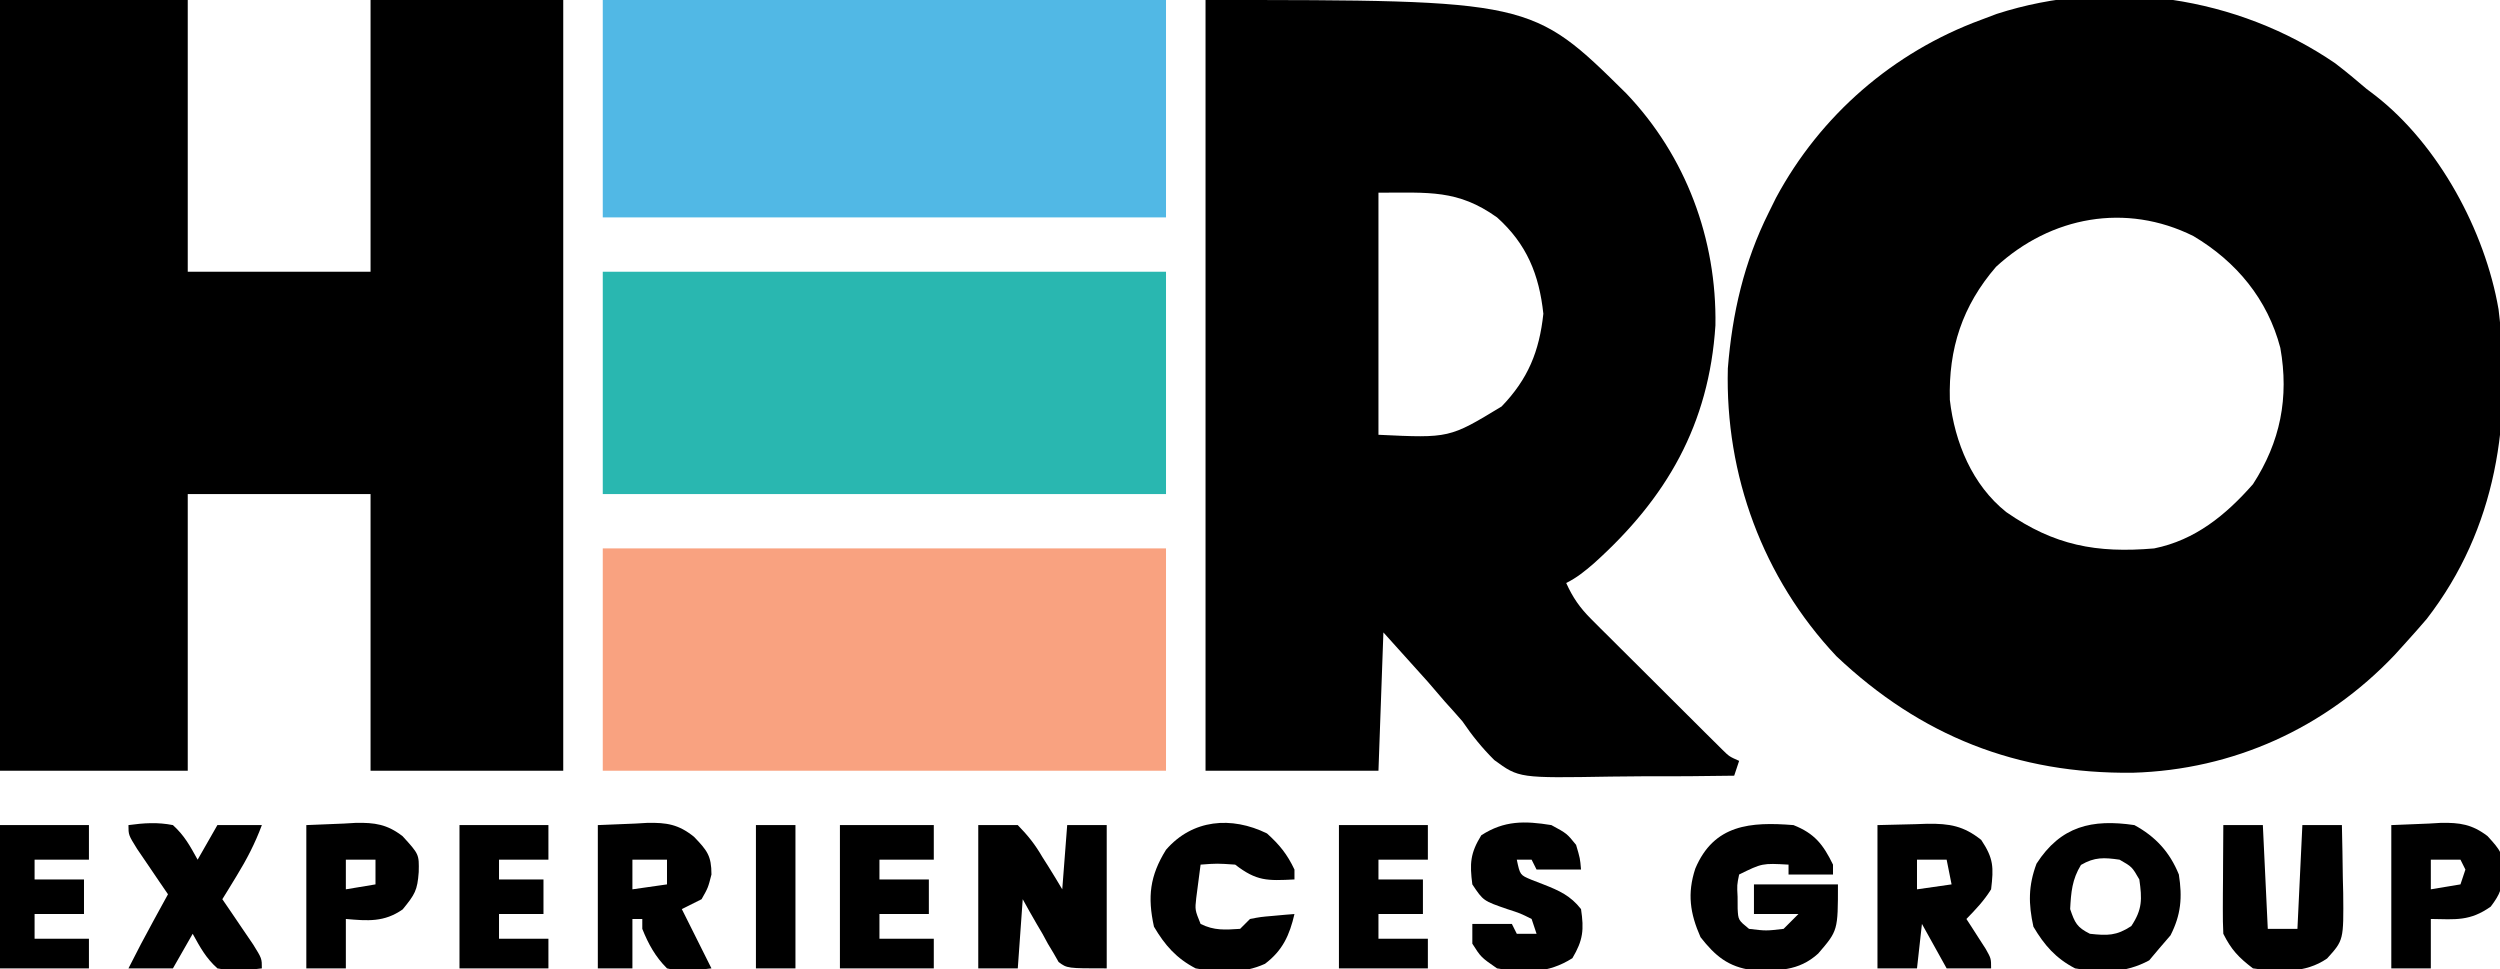
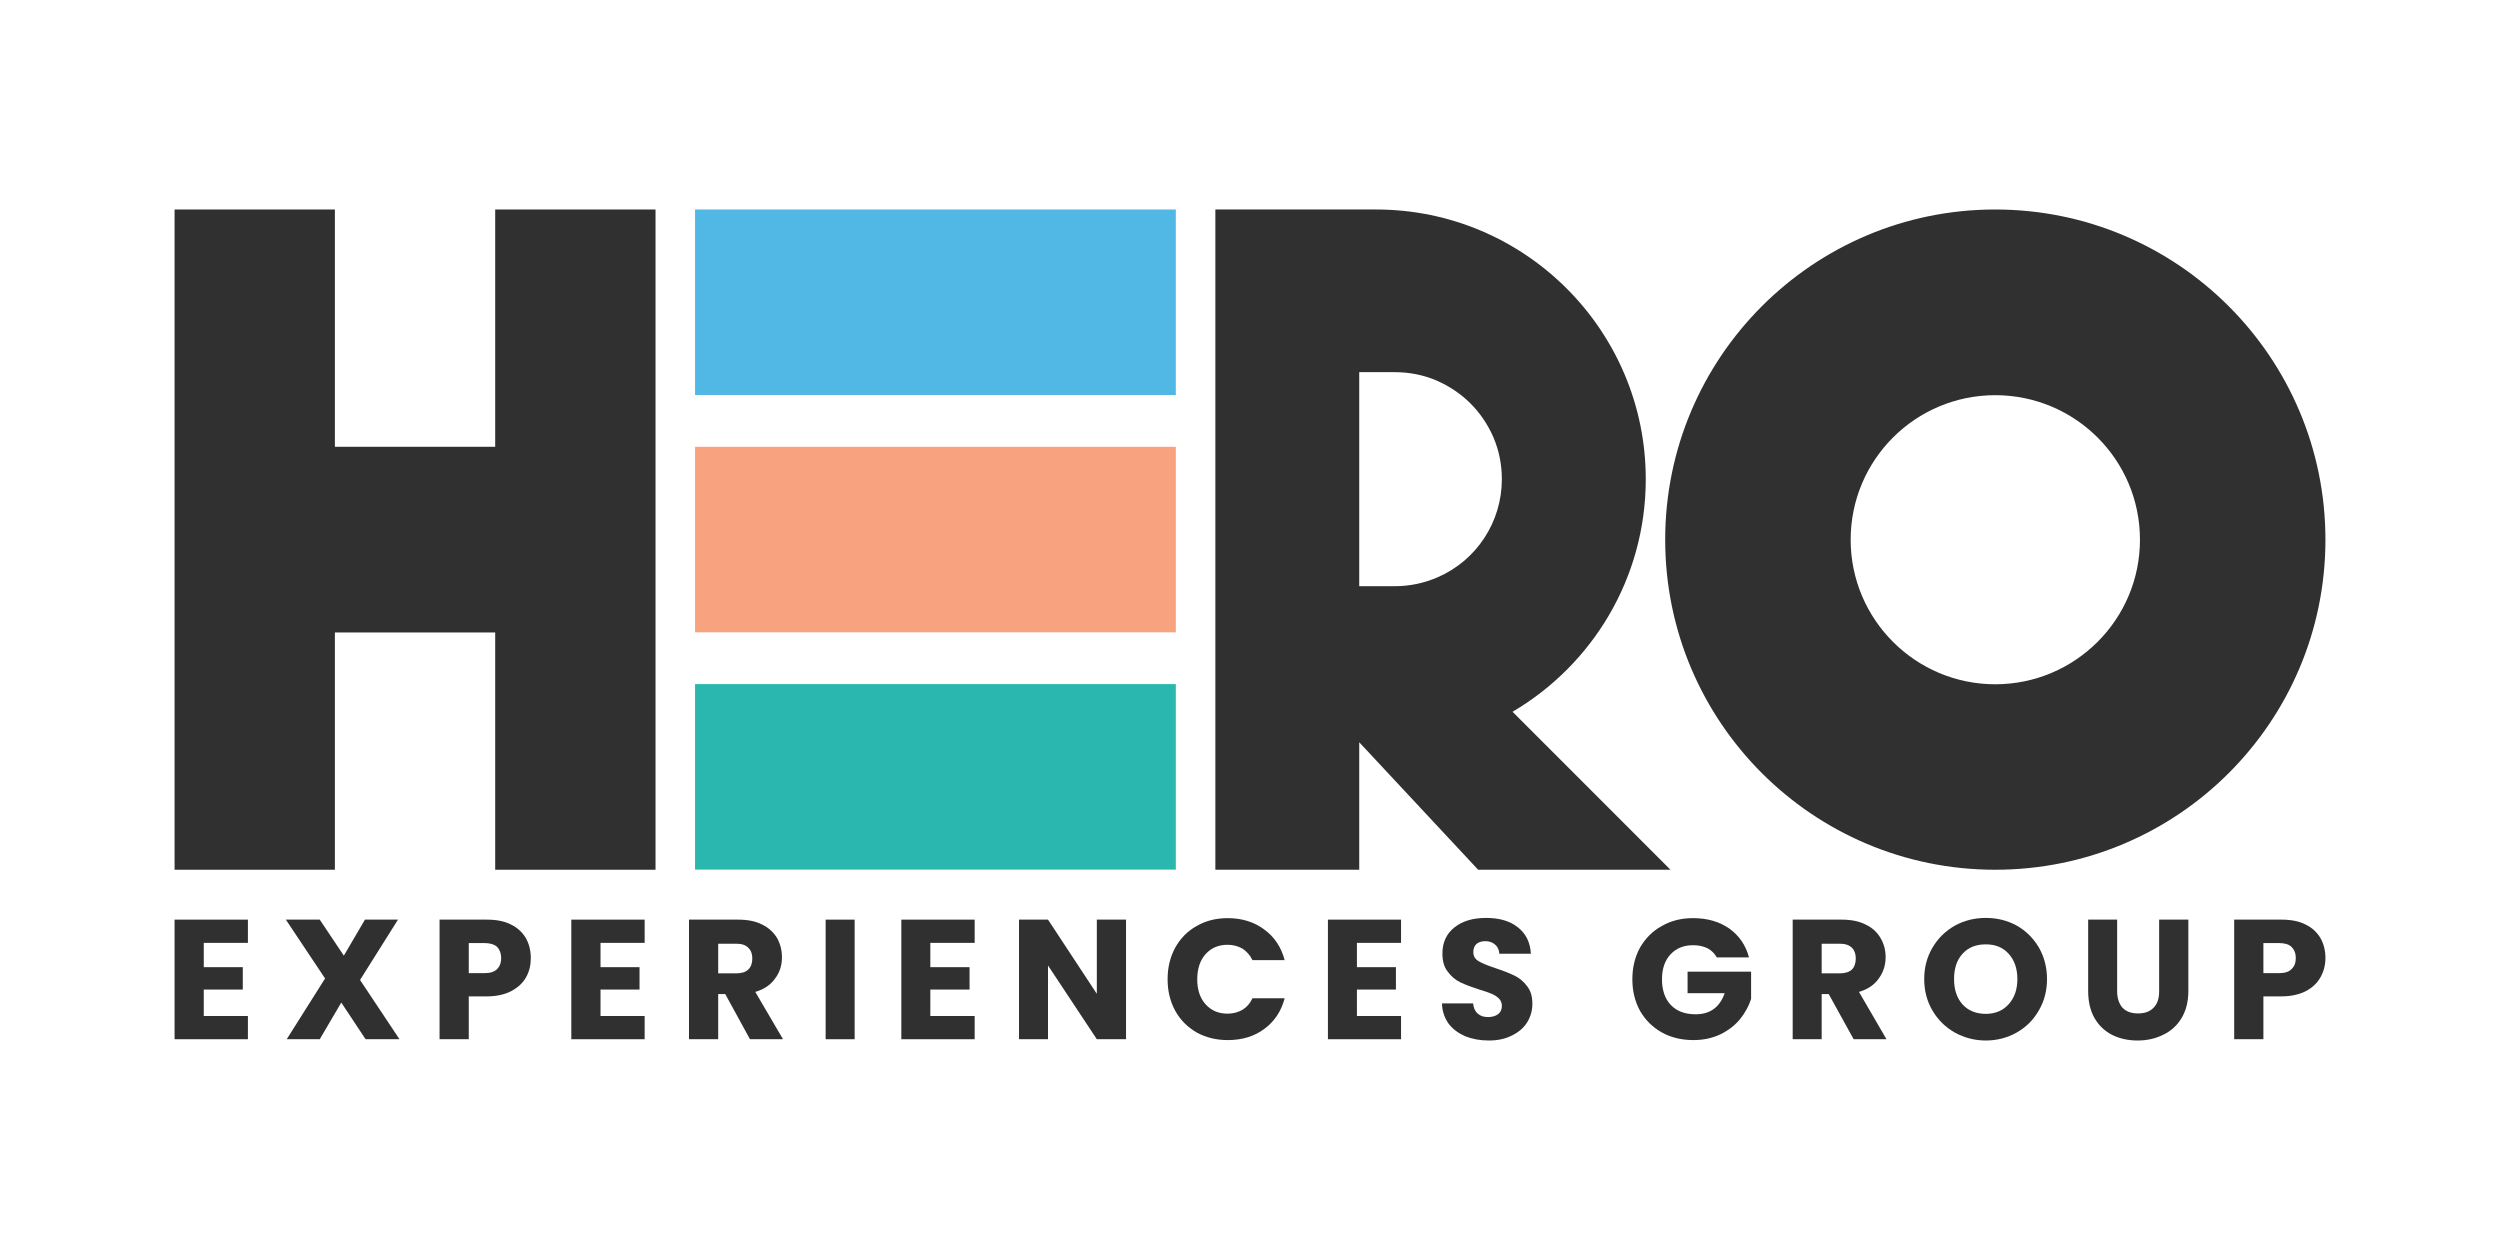
- <svg xmlns="http://www.w3.org/2000/svg" version="1.1" width="506" height="196">
-   <path d="M0 0 C2.186 1.672 4.282 3.412 6.371 5.203 C6.96 5.649 7.549 6.095 8.156 6.555 C20.954 16.525 30.339 33.932 33.074 49.791 C35.853 72.337 32.715 94.122 18.559 112.453 C17.188 114.058 15.791 115.642 14.371 117.203 C13.598 118.058 12.824 118.912 12.027 119.793 C-2.017 134.57 -20.597 143.008 -40.93 143.606 C-64.353 143.877 -83.865 136.168 -100.938 120.02 C-115.822 104.206 -123.479 83.351 -122.914 61.773 C-122.024 50.624 -119.656 40.27 -114.629 30.203 C-114.148 29.23 -113.667 28.257 -113.172 27.254 C-104.195 10.545 -89.447 -2.247 -71.629 -8.797 C-70.593 -9.189 -69.556 -9.581 -68.488 -9.984 C-45.57 -17.384 -19.794 -13.529 0 0 Z M-68.629 41.203 C-75.454 49.11 -78.271 57.771 -77.98 68.145 C-76.99 76.763 -73.439 85.371 -66.555 90.855 C-56.815 97.619 -48.298 99.198 -36.629 98.203 C-28.346 96.535 -22.123 91.457 -16.629 85.203 C-11.08 76.626 -9.297 67.688 -11.09 57.613 C-13.668 47.771 -19.975 40.155 -28.688 34.98 C-42.341 28.19 -57.516 30.982 -68.629 41.203 Z " fill="#000000" transform="translate(472.6289,12.79688)" />
-   <path d="M0 0 C12.54 0 25.08 0 38 0 C38 18.15 38 36.3 38 55 C50.21 55 62.42 55 75 55 C75 36.85 75 18.7 75 0 C87.87 0 100.74 0 114 0 C114 51.48 114 102.96 114 156 C101.13 156 88.26 156 75 156 C75 137.52 75 119.04 75 100 C62.79 100 50.58 100 38 100 C38 118.48 38 136.96 38 156 C25.46 156 12.92 156 0 156 C0 104.52 0 53.04 0 0 Z " fill="#000000" transform="translate(0,0)" />
-   <path d="M0 0 C66.012 0 66.012 0 85.172 18.926 C97.239 31.587 103.489 48.401 103.203 65.863 C101.904 85.92 93.348 100.801 78.562 114.062 C76.713 115.651 75.179 116.91 73 118 C74.325 120.937 75.764 123.013 78.041 125.284 C78.655 125.901 79.269 126.518 79.902 127.154 C80.563 127.808 81.225 128.463 81.906 129.137 C82.587 129.817 83.267 130.497 83.968 131.197 C85.405 132.631 86.844 134.062 88.286 135.491 C90.497 137.685 92.7 139.886 94.902 142.088 C96.299 143.48 97.696 144.871 99.094 146.262 C99.755 146.922 100.417 147.582 101.098 148.263 C101.712 148.871 102.326 149.478 102.959 150.104 C103.769 150.909 103.769 150.909 104.596 151.73 C105.994 153.109 105.994 153.109 108 154 C107.67 154.99 107.34 155.98 107 157 C100.773 157.105 94.551 157.143 88.323 157.122 C86.209 157.124 84.094 157.144 81.98 157.182 C63.452 157.496 63.452 157.496 58.448 153.839 C55.95 151.352 53.975 148.911 52 146 C50.829 144.652 49.642 143.318 48.438 142 C47.303 140.68 46.169 139.36 45 138 C42.03 134.7 39.06 131.4 36 128 C35.67 137.24 35.34 146.48 35 156 C23.45 156 11.9 156 0 156 C0 104.52 0 53.04 0 0 Z M35 39 C35 55.17 35 71.34 35 88 C49.357 88.685 49.357 88.685 59.926 82.27 C65.28 76.716 67.56 71.107 68.375 63.5 C67.525 55.571 65.009 49.38 59 44 C51.037 38.329 45.234 39 35 39 Z " fill="#000000" transform="translate(244,0)" />
-   <path d="M0 0 C37.62 0 75.24 0 114 0 C114 14.85 114 29.7 114 45 C76.38 45 38.76 45 0 45 C0 30.15 0 15.3 0 0 Z " fill="#F9A280" transform="translate(122,111)" />
-   <path d="M0 0 C37.62 0 75.24 0 114 0 C114 14.85 114 29.7 114 45 C76.38 45 38.76 45 0 45 C0 30.15 0 15.3 0 0 Z " fill="#29B7B0" transform="translate(122,55)" />
-   <path d="M0 0 C37.62 0 75.24 0 114 0 C114 14.52 114 29.04 114 44 C76.38 44 38.76 44 0 44 C0 29.48 0 14.96 0 0 Z " fill="#51B8E5" transform="translate(122,0)" />
-   <path d="M0 0 C2.64 0 5.28 0 8 0 C10.173 2.247 11.47 3.881 13 6.5 C13.393 7.12 13.786 7.74 14.191 8.379 C15.153 9.904 16.08 11.45 17 13 C17.33 8.71 17.66 4.42 18 0 C20.64 0 23.28 0 26 0 C26 9.57 26 19.14 26 29 C18 29 18 29 16.266 27.715 C15.93 27.128 15.595 26.542 15.25 25.938 C14.87 25.306 14.489 24.674 14.098 24.023 C13.735 23.356 13.373 22.688 13 22 C12.607 21.332 12.214 20.665 11.809 19.977 C10.846 18.333 9.919 16.668 9 15 C8.67 19.62 8.34 24.24 8 29 C5.36 29 2.72 29 0 29 C0 19.43 0 9.86 0 0 Z " fill="#000000" transform="translate(198,167)" />
-   <path d="M0 0 C4.259 1.686 6.009 3.913 8 8 C8 8.66 8 9.32 8 10 C5.03 10 2.06 10 -1 10 C-1 9.34 -1 8.68 -1 8 C-6.322 7.704 -6.322 7.704 -11 10 C-11.439 12.135 -11.439 12.135 -11.312 14.5 C-11.309 15.294 -11.305 16.088 -11.301 16.906 C-11.182 19.217 -11.182 19.217 -9 21 C-5.542 21.417 -5.542 21.417 -2 21 C-1.01 20.01 -0.02 19.02 1 18 C-1.97 18 -4.94 18 -8 18 C-8 16.02 -8 14.04 -8 12 C-2.39 12 3.22 12 9 12 C9 21.351 9 21.351 5 26 C1.039 29.601 -3.215 29.503 -8.34 29.352 C-13.214 28.707 -15.859 26.456 -18.812 22.688 C-20.949 17.852 -21.523 13.849 -19.875 8.812 C-16.096 -0.173 -8.655 -0.689 0 0 Z " fill="#000000" transform="translate(363,167)" />
-   <path d="M0 0 C4.289 2.326 7.166 5.479 9 10 C9.724 14.632 9.45 18.117 7.312 22.312 C6.549 23.199 5.786 24.086 5 25 C4.34 25.784 3.68 26.567 3 27.375 C-1.854 30.004 -6.621 29.946 -12 29 C-15.909 26.971 -18.222 24.319 -20.438 20.562 C-21.457 15.916 -21.483 12.297 -19.812 7.812 C-14.903 0.194 -8.592 -1.266 0 0 Z M-10.812 8.062 C-12.613 11 -12.821 13.592 -13 17 C-12.044 19.796 -11.647 20.676 -9 22 C-5.458 22.385 -3.637 22.419 -0.625 20.438 C1.623 17.065 1.568 14.975 1 11 C-0.48 8.437 -0.48 8.437 -3 7 C-6.145 6.551 -8.044 6.44 -10.812 8.062 Z " fill="#000000" transform="translate(432,167)" />
-   <path d="M0 0 C2.537 -0.062 5.074 -0.124 7.688 -0.188 C8.477 -0.215 9.267 -0.242 10.081 -0.27 C14.615 -0.324 17.437 0.164 21 3 C23.513 6.769 23.53 8.532 23 13 C21.54 15.33 19.939 17.013 18 19 C18.361 19.554 18.722 20.109 19.094 20.68 C19.558 21.404 20.022 22.129 20.5 22.875 C21.196 23.954 21.196 23.954 21.906 25.055 C23 27 23 27 23 29 C20.03 29 17.06 29 14 29 C12.35 26.03 10.7 23.06 9 20 C8.67 22.97 8.34 25.94 8 29 C5.36 29 2.72 29 0 29 C0 19.43 0 9.86 0 0 Z M8 7 C8 8.98 8 10.96 8 13 C11.465 12.505 11.465 12.505 15 12 C14.67 10.35 14.34 8.7 14 7 C12.02 7 10.04 7 8 7 Z " fill="#000000" transform="translate(380,167)" />
-   <path d="M0 0 C2.516 -0.103 5.032 -0.206 7.625 -0.312 C8.796 -0.381 8.796 -0.381 9.991 -0.45 C13.938 -0.528 16.336 -0.154 19.461 2.363 C22.126 5.131 23 6.202 23 10 C22.312 12.688 22.312 12.688 21 15 C19.02 15.99 19.02 15.99 17 17 C18.98 20.96 20.96 24.92 23 29 C17.129 29.701 17.129 29.701 14 29 C11.651 26.651 10.228 24.074 9 21 C9 20.34 9 19.68 9 19 C8.34 19 7.68 19 7 19 C7 22.3 7 25.6 7 29 C4.69 29 2.38 29 0 29 C0 19.43 0 9.86 0 0 Z M7 7 C7 8.98 7 10.96 7 13 C10.465 12.505 10.465 12.505 14 12 C14 10.35 14 8.7 14 7 C11.69 7 9.38 7 7 7 Z " fill="#000000" transform="translate(121,167)" />
-   <path d="M0 0 C2.64 0 5.28 0 8 0 C8.33 6.93 8.66 13.86 9 21 C10.98 21 12.96 21 15 21 C15.33 14.07 15.66 7.14 16 0 C18.64 0 21.28 0 24 0 C24.087 3.562 24.141 7.124 24.188 10.688 C24.213 11.695 24.238 12.702 24.264 13.74 C24.358 23.295 24.358 23.295 21 27 C16.597 30.062 11.128 29.767 6 29 C3.103 26.798 1.607 25.214 0 22 C-0.084 20.333 -0.107 18.662 -0.098 16.992 C-0.094 16.006 -0.091 15.02 -0.088 14.004 C-0.08 12.971 -0.071 11.939 -0.062 10.875 C-0.058 9.835 -0.053 8.794 -0.049 7.723 C-0.037 5.148 -0.021 2.574 0 0 Z " fill="#000000" transform="translate(450,167)" />
-   <path d="M0 0 C2.552 2.303 4.096 4.216 5.562 7.312 C5.562 7.973 5.562 8.633 5.562 9.312 C0.074 9.587 -2.085 9.682 -6.438 6.312 C-10.105 6.062 -10.105 6.062 -13.438 6.312 C-13.633 7.749 -13.819 9.187 -14 10.625 C-14.157 11.826 -14.157 11.826 -14.316 13.051 C-14.585 15.481 -14.585 15.481 -13.438 18.312 C-10.675 19.694 -8.49 19.503 -5.438 19.312 C-4.777 18.652 -4.117 17.992 -3.438 17.312 C-1.273 16.898 -1.273 16.898 1.188 16.688 C2.005 16.613 2.822 16.538 3.664 16.461 C4.291 16.412 4.917 16.363 5.562 16.312 C4.569 20.585 3.18 23.685 -0.402 26.387 C-4.914 28.439 -9.652 28.222 -14.438 27.312 C-18.345 25.275 -20.658 22.634 -22.875 18.875 C-24.201 12.834 -23.716 8.582 -20.438 3.312 C-15.095 -2.865 -7.206 -3.537 0 0 Z " fill="#000000" transform="translate(256.4375,168.6875)" />
-   <path d="M0 0 C3.102 -0.426 5.916 -0.614 9 0 C11.353 2.144 12.431 4.166 14 7 C15.32 4.69 16.64 2.38 18 0 C20.97 0 23.94 0 27 0 C25.627 3.699 23.936 6.951 21.875 10.312 C21.336 11.196 20.797 12.079 20.242 12.988 C19.832 13.652 19.422 14.316 19 15 C19.578 15.843 20.155 16.686 20.75 17.555 C21.5 18.661 22.25 19.768 23 20.875 C23.742 21.966 24.485 23.056 25.25 24.18 C27 27 27 27 27 29 C23.898 29.426 21.084 29.614 18 29 C15.647 26.856 14.569 24.834 13 22 C11.68 24.31 10.36 26.62 9 29 C6.03 29 3.06 29 0 29 C1.647 25.707 3.357 22.478 5.125 19.25 C5.933 17.773 5.933 17.773 6.758 16.266 C7.168 15.518 7.578 14.77 8 14 C7.423 13.157 6.845 12.314 6.25 11.445 C5.5 10.339 4.75 9.232 4 8.125 C3.257 7.034 2.515 5.944 1.75 4.82 C0 2 0 2 0 0 Z " fill="#000000" transform="translate(26,167)" />
-   <path d="M0 0 C3.125 1.688 3.125 1.688 5 4 C5.812 6.75 5.812 6.75 6 9 C3.03 9 0.06 9 -3 9 C-3.33 8.34 -3.66 7.68 -4 7 C-4.99 7 -5.98 7 -7 7 C-6.346 10.102 -6.346 10.102 -4.039 11.062 C-3.242 11.372 -2.446 11.681 -1.625 12 C1.556 13.243 3.866 14.275 6 17 C6.62 21.187 6.427 23.284 4.25 26.938 C-0.668 30.058 -5.334 29.986 -11 29 C-14.25 26.75 -14.25 26.75 -16 24 C-16 22.68 -16 21.36 -16 20 C-13.36 20 -10.72 20 -8 20 C-7.67 20.66 -7.34 21.32 -7 22 C-5.68 22 -4.36 22 -3 22 C-3.33 21.01 -3.66 20.02 -4 19 C-6.26 17.863 -6.26 17.863 -8.938 17 C-13.782 15.327 -13.782 15.327 -16 12 C-16.546 7.791 -16.433 5.702 -14.188 2.062 C-9.535 -0.948 -5.395 -0.875 0 0 Z " fill="#000000" transform="translate(314,167)" />
-   <path d="M0 0 C6.27 0 12.54 0 19 0 C19 2.31 19 4.62 19 7 C15.37 7 11.74 7 8 7 C8 8.32 8 9.64 8 11 C11.3 11 14.6 11 18 11 C18 13.31 18 15.62 18 18 C14.7 18 11.4 18 8 18 C8 19.65 8 21.3 8 23 C11.63 23 15.26 23 19 23 C19 24.98 19 26.96 19 29 C12.73 29 6.46 29 0 29 C0 19.43 0 9.86 0 0 Z " fill="#000000" transform="translate(170,167)" />
-   <path d="M0 0 C2.516 -0.103 5.032 -0.206 7.625 -0.312 C8.796 -0.381 8.796 -0.381 9.991 -0.45 C13.863 -0.527 16.361 -0.159 19.484 2.234 C22.03 5.032 22.791 5.885 22.625 9.562 C22.409 12.808 22.132 13.824 20.125 16.5 C15.911 19.474 13.076 19.082 8 19 C8 22.3 8 25.6 8 29 C5.36 29 2.72 29 0 29 C0 19.43 0 9.86 0 0 Z M8 7 C8 8.98 8 10.96 8 13 C9.98 12.67 11.96 12.34 14 12 C14.33 11.01 14.66 10.02 15 9 C14.67 8.34 14.34 7.68 14 7 C12.02 7 10.04 7 8 7 Z " fill="#000000" transform="translate(484,167)" />
-   <path d="M0 0 C2.516 -0.103 5.032 -0.206 7.625 -0.312 C8.796 -0.381 8.796 -0.381 9.991 -0.45 C13.864 -0.527 16.356 -0.161 19.477 2.238 C22.826 5.904 22.826 5.904 22.75 9.5 C22.477 13.222 21.994 14.007 19.5 17.062 C15.749 19.683 12.44 19.383 8 19 C8 22.3 8 25.6 8 29 C5.36 29 2.72 29 0 29 C0 19.43 0 9.86 0 0 Z M8 7 C8 8.98 8 10.96 8 13 C9.98 12.67 11.96 12.34 14 12 C14 10.35 14 8.7 14 7 C12.02 7 10.04 7 8 7 Z " fill="#000000" transform="translate(62,167)" />
-   <path d="M0 0 C5.94 0 11.88 0 18 0 C18 2.31 18 4.62 18 7 C14.7 7 11.4 7 8 7 C8 8.32 8 9.64 8 11 C10.97 11 13.94 11 17 11 C17 13.31 17 15.62 17 18 C14.03 18 11.06 18 8 18 C8 19.65 8 21.3 8 23 C11.3 23 14.6 23 18 23 C18 24.98 18 26.96 18 29 C12.06 29 6.12 29 0 29 C0 19.43 0 9.86 0 0 Z " fill="#000000" transform="translate(271,167)" />
-   <path d="M0 0 C5.94 0 11.88 0 18 0 C18 2.31 18 4.62 18 7 C14.7 7 11.4 7 8 7 C8 8.32 8 9.64 8 11 C10.97 11 13.94 11 17 11 C17 13.31 17 15.62 17 18 C14.03 18 11.06 18 8 18 C8 19.65 8 21.3 8 23 C11.3 23 14.6 23 18 23 C18 24.98 18 26.96 18 29 C12.06 29 6.12 29 0 29 C0 19.43 0 9.86 0 0 Z " fill="#000000" transform="translate(93,167)" />
-   <path d="M0 0 C5.94 0 11.88 0 18 0 C18 2.31 18 4.62 18 7 C14.37 7 10.74 7 7 7 C7 8.32 7 9.64 7 11 C10.3 11 13.6 11 17 11 C17 13.31 17 15.62 17 18 C13.7 18 10.4 18 7 18 C7 19.65 7 21.3 7 23 C10.63 23 14.26 23 18 23 C18 24.98 18 26.96 18 29 C12.06 29 6.12 29 0 29 C0 19.43 0 9.86 0 0 Z " fill="#000000" transform="translate(0,167)" />
-   <path d="M0 0 C2.64 0 5.28 0 8 0 C8 9.57 8 19.14 8 29 C5.36 29 2.72 29 0 29 C0 19.43 0 9.86 0 0 Z " fill="#000000" transform="translate(153,167)" />
+ <svg xmlns="http://www.w3.org/2000/svg" version="1.1" width="1500pt" height="750pt" viewBox="0 0 1500 750">
+   <defs>
+     <clipPath id="clip_0">
+       <path transform="matrix(1,0,0,-1,0,750)" d="M0 750H1500V0H0Z" />
+     </clipPath>
+   </defs>
+   <g>
+     <path transform="matrix(1,0,0,-1,393.3129,125.6982)" d="M0 0V-396.149H-96.191V-253.781H-192.383V-396.149H-288.574V0H-192.383V-142.368H-96.191V0Z" fill="#303030" />
+     <g clip-path="url(#clip_0)">
+       <path transform="matrix(1,0,0,-1,1197.123,410.562)" d="M0 0C-47.84 0-86.726 38.885-86.726 86.725-86.726 134.693-47.84 173.451 0 173.451 47.968 173.451 86.854 134.693 86.854 86.725 86.854 38.885 47.968 0 0 0M0 284.864C-109.367 284.864-198.01 196.092-198.01 86.725-198.01-22.641-109.367-111.285 0-111.285 109.495-111.285 198.138-22.641 198.138 86.725 198.138 196.092 109.495 284.864 0 284.864" fill="#303030" />
+       <path transform="matrix(1,0,0,-1,148.7437,565.7212)" d="M0 0V13.942H-44.005V-57.817H0V-43.874H-26.479V-28.013H-3.07V-14.582H-26.479V0Z" fill="#303030" />
+       <path transform="matrix(1,0,0,-1,216.0264,587.978)" d="M0 0 22.766 36.199H2.942L-9.722 14.582-24.177 36.199H-44.514L-20.98 .895-44.002-35.56H-24.177L-11.258-13.559 3.326-35.56H23.662Z" fill="#303030" />
+       <path transform="matrix(1,0,0,-1,298.274,581.4543)" d="M0 0C-1.664-1.663-4.222-2.43-7.548-2.43H-17.013V15.605H-7.548C-4.222 15.605-1.664 14.838 0 13.303 1.533 11.64 2.43 9.465 2.43 6.651 2.43 3.709 1.533 1.535 0 0M17.266 18.547C15.221 22.001 12.279 24.815 8.313 26.734 4.35 28.781-.512 29.675-6.14 29.675H-34.536V-42.084H-17.013V-16.373H-6.14C-.256-16.373 4.606-15.222 8.569-13.175 12.535-11.001 15.477-8.315 17.398-4.861 19.315-1.408 20.211 2.43 20.211 6.651 20.211 11.128 19.187 15.094 17.266 18.547" fill="#303030" />
+       <path transform="matrix(1,0,0,-1,386.7892,565.7212)" d="M0 0V13.942H-44.002V-57.817H0V-43.874H-26.479V-28.013H-3.07V-14.582H-26.479V0Z" fill="#303030" />
+       <path transform="matrix(1,0,0,-1,448.9565,581.7104)" d="M0 0C-1.536-1.535-3.966-2.302-7.164-2.302H-18.038V15.478H-7.164C-3.966 15.478-1.536 14.71 0 13.047 1.661 11.513 2.43 9.337 2.43 6.652 2.43 3.837 1.661 1.535 0 0M4.222-13.431C9.465-11.896 13.432-9.21 16.117-5.372 18.931-1.663 20.211 2.558 20.211 7.419 20.211 11.64 19.187 15.478 17.27 18.931 15.221 22.257 12.279 25.071 8.313 26.99 4.347 29.037-.512 29.931-6.14 29.931H-35.56V-41.828H-18.038V-14.71H-13.816L1.024-41.828H20.848Z" fill="#303030" />
+       <path transform="matrix(1,0,0,-1,0,750)" d="M495.388 126.462H512.786V198.221H495.388Z" fill="#303030" />
+       <path transform="matrix(1,0,0,-1,584.7991,565.7212)" d="M0 0V13.942H-44.002V-57.817H0V-43.874H-26.604V-28.013H-3.07V-14.582H-26.604V0Z" fill="#303030" />
+       <path transform="matrix(1,0,0,-1,658.0965,551.7791)" d="M0 0V-44.514L-29.293 0H-46.69V-71.759H-29.293V-27.501L0-71.759H17.523V0Z" fill="#303030" />
+       <path transform="matrix(1,0,0,-1,745.4593,605.8863)" d="M0 0C-2.686-1.535-5.627-2.302-8.953-2.302-14.453-2.302-18.803-.383-22.129 3.326-25.455 7.035-27.116 12.024-27.116 18.292-27.116 24.559-25.455 29.676-22.129 33.385-18.803 37.095-14.453 39.013-8.953 39.013-5.627 39.013-2.686 38.246 0 36.711 2.558 35.048 4.606 32.746 6.012 29.804H25.327C23.281 37.607 19.187 43.746 13.047 48.224 7.036 52.7-.256 55.003-8.825 55.003-15.733 55.003-22.001 53.468-27.5 50.27-33 47.2-37.222 42.852-40.292 37.351-43.361 31.722-44.898 25.455-44.898 18.292-44.898 11.256-43.361 4.989-40.292-.639-37.222-6.14-33-10.361-27.5-13.559-22.001-16.629-15.733-18.163-8.825-18.163-.256-18.163 7.036-15.989 13.047-11.512 19.187-7.035 23.281-.895 25.327 6.908H6.012C4.606 3.837 2.558 1.535 0 0" fill="#303030" />
+       <path transform="matrix(1,0,0,-1,840.6263,565.7212)" d="M0 0V13.942H-43.873V-57.817H0V-43.874H-26.476V-28.013H-3.07V-14.582H-26.476V0Z" fill="#303030" />
+       <path transform="matrix(1,0,0,-1,916.2252,591.688)" d="M0 0C-2.049 2.814-4.606 4.861-7.42 6.268-10.362 7.675-14.072 9.21-18.803 10.745-23.409 12.28-26.863 13.687-29.037 14.966-31.213 16.245-32.234 18.036-32.234 20.467-32.234 22.513-31.594 24.176-30.317 25.327-29.037 26.35-27.375 26.99-25.199 26.99-22.769 26.99-20.723 26.35-19.187 24.943-17.654 23.664-16.757 21.873-16.629 19.443H2.302C1.917 26.223-.64 31.467-5.499 35.304-10.362 39.142-16.629 40.932-24.562 40.932-32.362 40.932-38.63 39.142-43.492 35.304-48.352 31.467-50.781 26.223-50.781 19.571-50.781 15.094-49.76 11.384-47.583 8.699-45.538 5.884-42.98 3.71-40.039 2.303-37.097 .895-33.387-.511-28.652-2.046-25.455-2.942-23.025-3.837-21.236-4.605-19.571-5.244-18.038-6.268-16.885-7.418-15.733-8.57-15.093-10.105-15.093-11.768-15.093-13.942-15.861-15.605-17.27-16.757-18.803-17.907-20.852-18.547-23.409-18.547-25.967-18.547-28.015-17.907-29.549-16.501-31.213-15.094-32.106-13.047-32.362-10.361H-51.037C-50.909-15.094-49.504-19.059-47.071-22.512-44.514-25.838-41.188-28.268-37.097-30.059-32.875-31.722-28.271-32.618-22.897-32.618-17.526-32.618-12.919-31.594-8.953-29.548-4.99-27.629-1.921-24.943 .128-21.617 2.174-18.292 3.198-14.582 3.198-10.488 3.198-6.14 2.174-2.686 0 0" fill="#303030" />
+       <path transform="matrix(1,0,0,-1,1012.544,582.9892)" d="M0 0V-12.919H22.257C20.848-17.013 18.675-20.211 15.733-22.385 12.791-24.56 9.081-25.583 4.859-25.583-1.408-25.583-6.396-23.793-9.978-20.083-13.56-16.373-15.352-11.129-15.352-4.605-15.352 1.662-13.688 6.651-10.234 10.361-6.78 14.07-2.305 15.861 3.323 15.861 6.652 15.861 9.465 15.221 11.895 14.07 14.325 12.791 16.245 10.872 17.523 8.57H36.838C34.92 15.861 30.954 21.617 25.07 25.838 19.187 29.931 12.023 32.106 3.323 32.106-3.71 32.106-9.978 30.571-15.477 27.373-21.108 24.303-25.327 19.954-28.524 14.454-31.597 8.825-33.131 2.558-33.131-4.605-33.131-11.641-31.597-17.908-28.524-23.536-25.327-29.037-21.108-33.258-15.477-36.456-9.978-39.526-3.582-41.061 3.454-41.061 9.465-41.061 14.837-39.91 19.699-37.607 24.43-35.304 28.396-32.234 31.466-28.525 34.536-24.688 36.71-20.723 38.118-16.373V0Z" fill="#303030" />
+       <path transform="matrix(1,0,0,-1,1111.165,581.7104)" d="M0 0C-1.665-1.535-4.094-2.302-7.292-2.302H-18.163V15.478H-7.292C-4.094 15.478-1.665 14.71 0 13.047 1.533 11.513 2.302 9.337 2.302 6.652 2.302 3.837 1.533 1.535 0 0M4.222-13.431C9.465-11.896 13.428-9.21 16.117-5.372 18.803-1.663 20.211 2.558 20.211 7.419 20.211 11.64 19.187 15.478 17.138 18.931 15.221 22.257 12.279 25.071 8.185 26.99 4.222 29.037-.64 29.931-6.268 29.931H-35.56V-41.828H-18.163V-14.71H-13.944L1.024-41.828H20.72Z" fill="#303030" />
+       <path transform="matrix(1,0,0,-1,1205.18,602.5604)" d="M0 0C-3.451-3.837-8.057-5.756-13.684-5.756-19.571-5.756-24.174-3.837-27.628-.128-31.082 3.709-32.744 8.826-32.744 15.094-32.744 21.489-31.082 26.606-27.628 30.315-24.174 34.153-19.571 35.944-13.684 35.944-8.057 35.944-3.451 34.153 0 30.315 3.454 26.478 5.246 21.489 5.246 15.094 5.246 8.826 3.454 3.837 0 0M18.166 34.025C14.84 39.653 10.49 44.002 4.862 47.2-.765 50.27-6.905 51.805-13.684 51.805-20.464 51.805-26.604 50.27-32.231 47.2-37.862 44.002-42.337 39.653-45.663 34.025-48.989 28.396-50.653 22.129-50.653 15.094-50.653 8.059-48.989 1.791-45.663-3.837-42.337-9.465-37.862-13.815-32.231-17.013-26.604-20.083-20.464-21.745-13.684-21.745-6.905-21.745-.765-20.083 4.734-17.013 10.362-13.815 14.84-9.465 18.038-3.837 21.364 1.791 23.025 8.059 23.025 15.094 23.025 22.129 21.364 28.396 18.166 34.025" fill="#303030" />
+       <path transform="matrix(1,0,0,-1,1295.488,551.7791)" d="M0 0V-42.979C0-47.199-1.021-50.525-3.326-52.828-5.499-55.131-8.569-56.282-12.663-56.282-16.757-56.282-19.827-55.131-22.001-52.828-24.046-50.525-25.199-47.199-25.199-42.979V0H-42.593V-42.851C-42.593-49.246-41.316-54.619-38.758-59.096-36.197-63.573-32.619-66.899-28.14-69.201-23.662-71.375-18.675-72.527-12.919-72.527-7.292-72.527-2.173-71.375 2.43-69.073 7.036-66.899 10.746-63.573 13.432-59.096 16.117-54.619 17.526-49.246 17.526-42.851V0Z" fill="#303030" />
+       <path transform="matrix(1,0,0,-1,1374.921,581.4543)" d="M0 0C-1.533-1.663-4.094-2.43-7.417-2.43H-16.885V15.605H-7.417C-4.094 15.605-1.533 14.838 0 13.303 1.665 11.64 2.558 9.465 2.558 6.651 2.558 3.709 1.665 1.535 0 0M17.398 18.547C15.349 22.001 12.407 24.815 8.444 26.734 4.478 28.781-.384 29.675-6.14 29.675H-34.408V-42.084H-16.885V-16.373H-6.14C-.256-16.373 4.734-15.222 8.697-13.175 12.663-11.001 15.48-8.315 17.398-4.861 19.315-1.408 20.339 2.43 20.339 6.651 20.339 11.128 19.315 15.094 17.398 18.547" fill="#303030" />
+       <path transform="matrix(1,0,0,-1,815.535,223.2977)" d="M0 0H21.364C30.076 0 38.52-1.671 46.308-4.983 53.976-8.325 60.899-12.92 66.777-18.798 72.655-24.676 77.28-31.598 80.592-39.266 83.904-47.084 85.575-55.528 85.575-64.211 85.575-89.931 70.357-113.085 46.815-123.17 38.759-126.632 30.196-128.422 21.364-128.422H0ZM0-298.527V-222.053L71.36-298.557H186.75L91.99-203.762C139.82-175.625 171.925-123.677 171.925-64.211 171.925 25.064 99.389 97.6 10.115 97.6H-86.321V-298.557" fill="#303030" />
+       <path transform="matrix(1,0,0,-1,417.0336,125.6943)" d="M0 0V-111.306H288.46V0Z" fill="#51b8e5" />
+       <path transform="matrix(1,0,0,-1,705.4933,364.23)" d="M0 0V96.149 96.153H-288.46V96.149 0-15.156H0Z" fill="#f9a280" />
+       <path transform="matrix(1,0,0,-1,705.4933,514.1906)" d="M0 0V96.153 103.728L-288.46 103.727V96.153 0-7.578H0Z" fill="#29b7b0" />
+     </g>
+   </g>
</svg>
